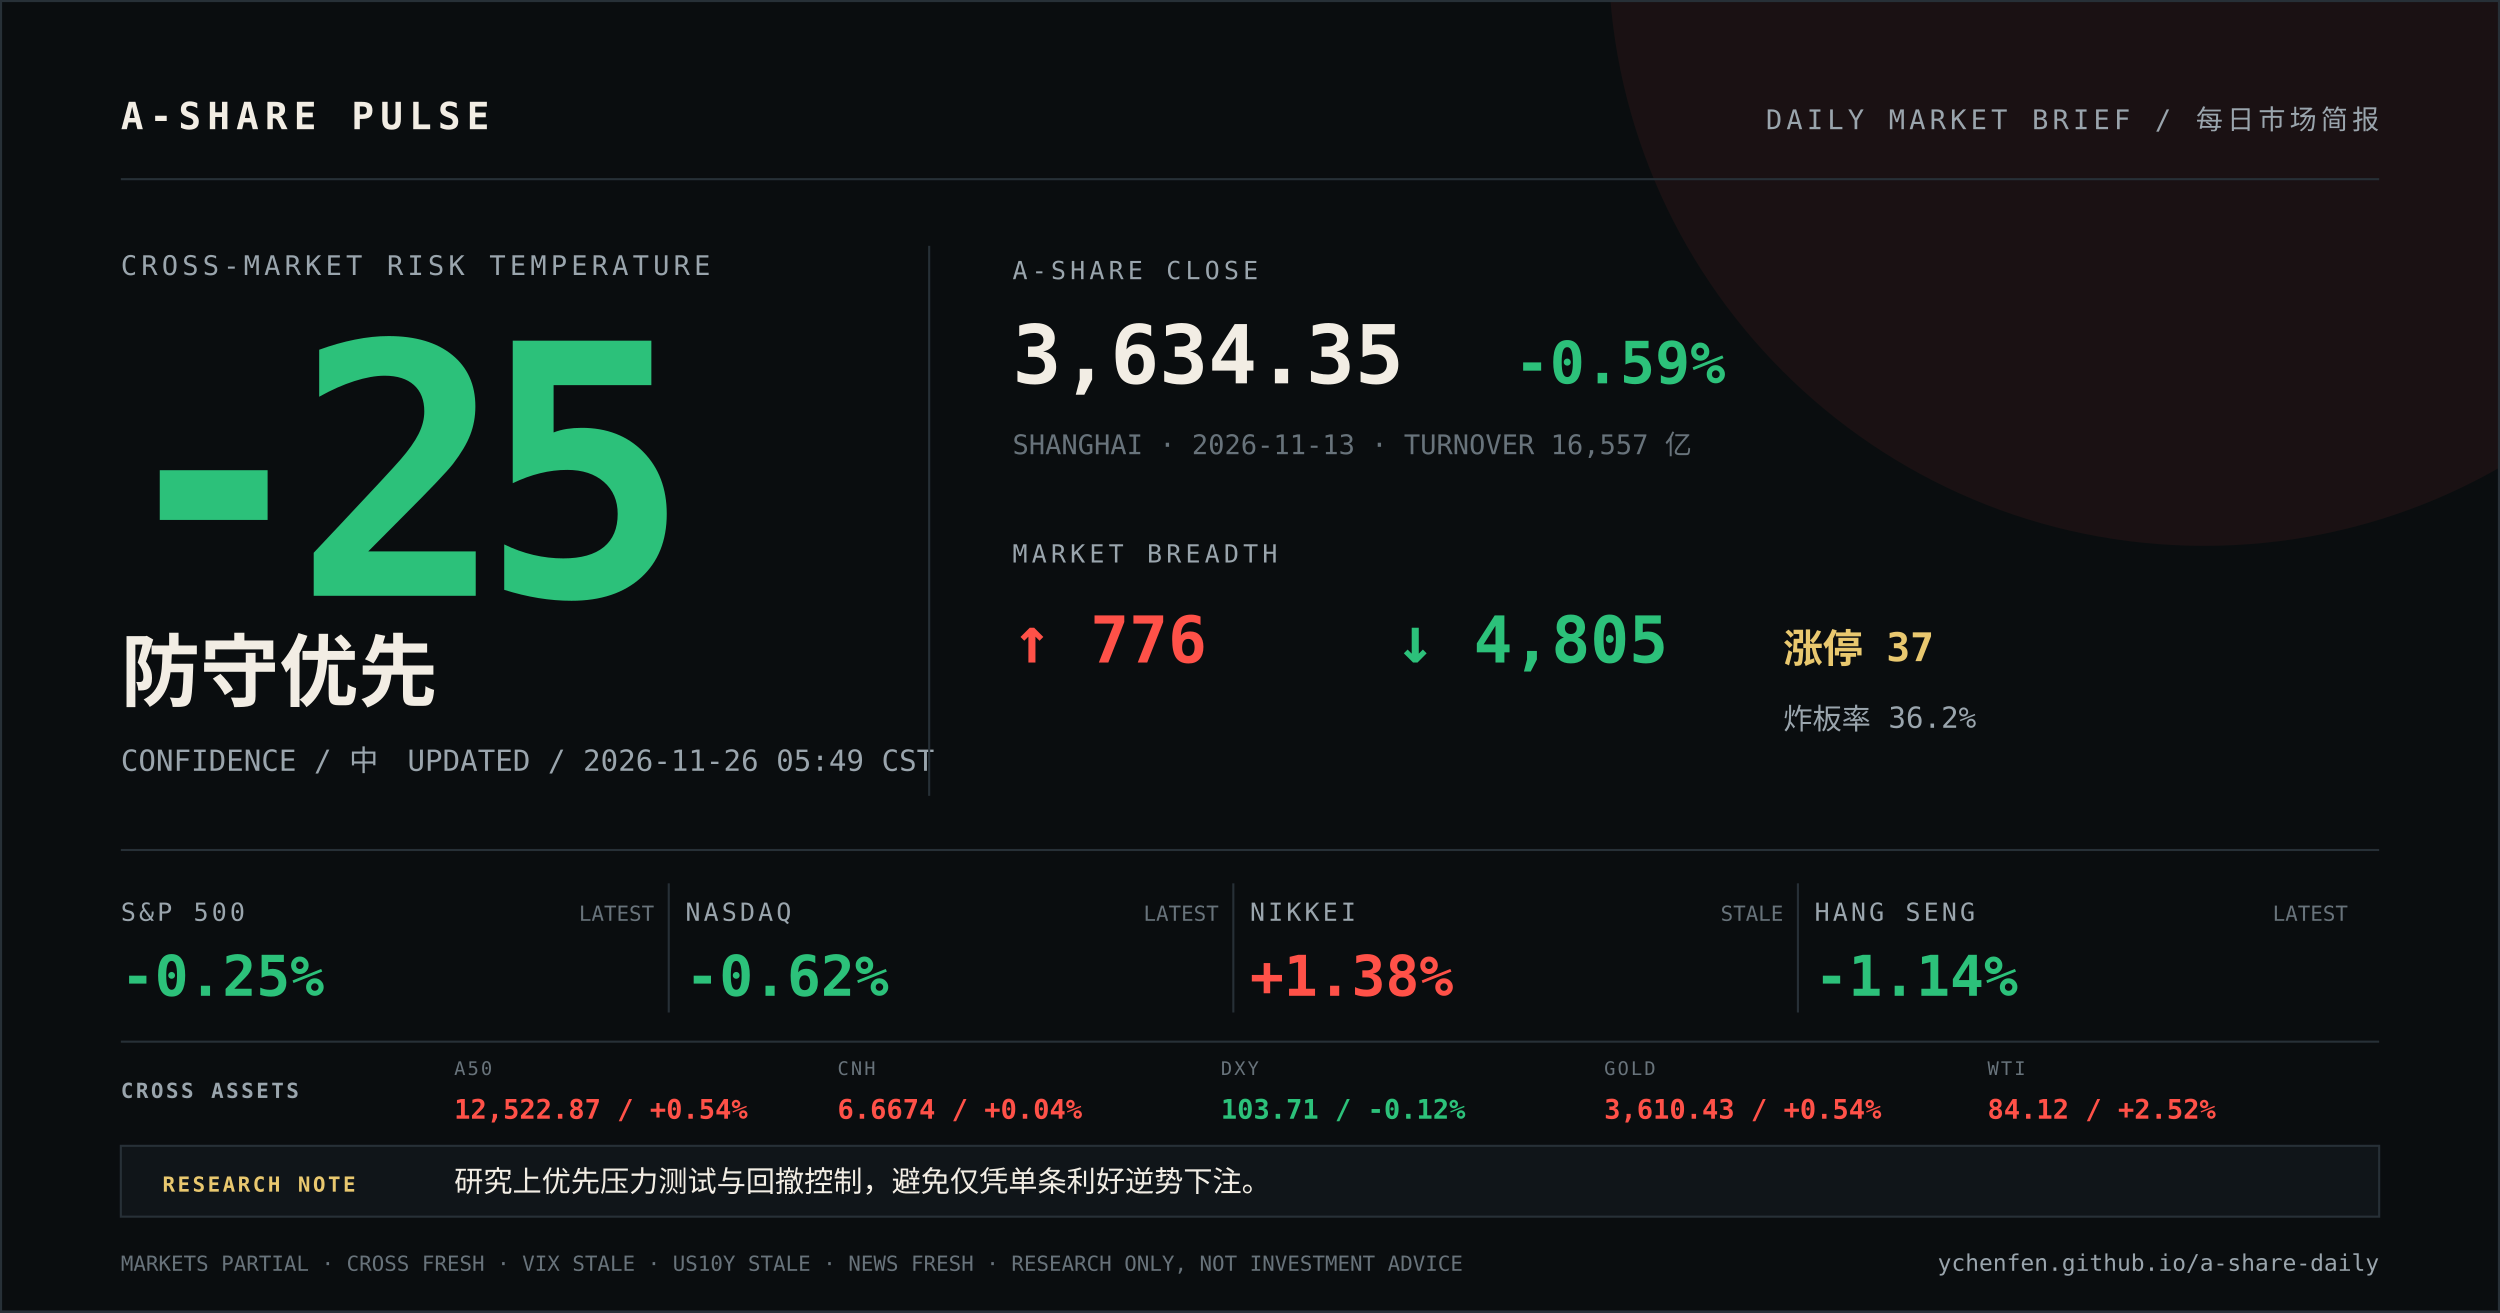
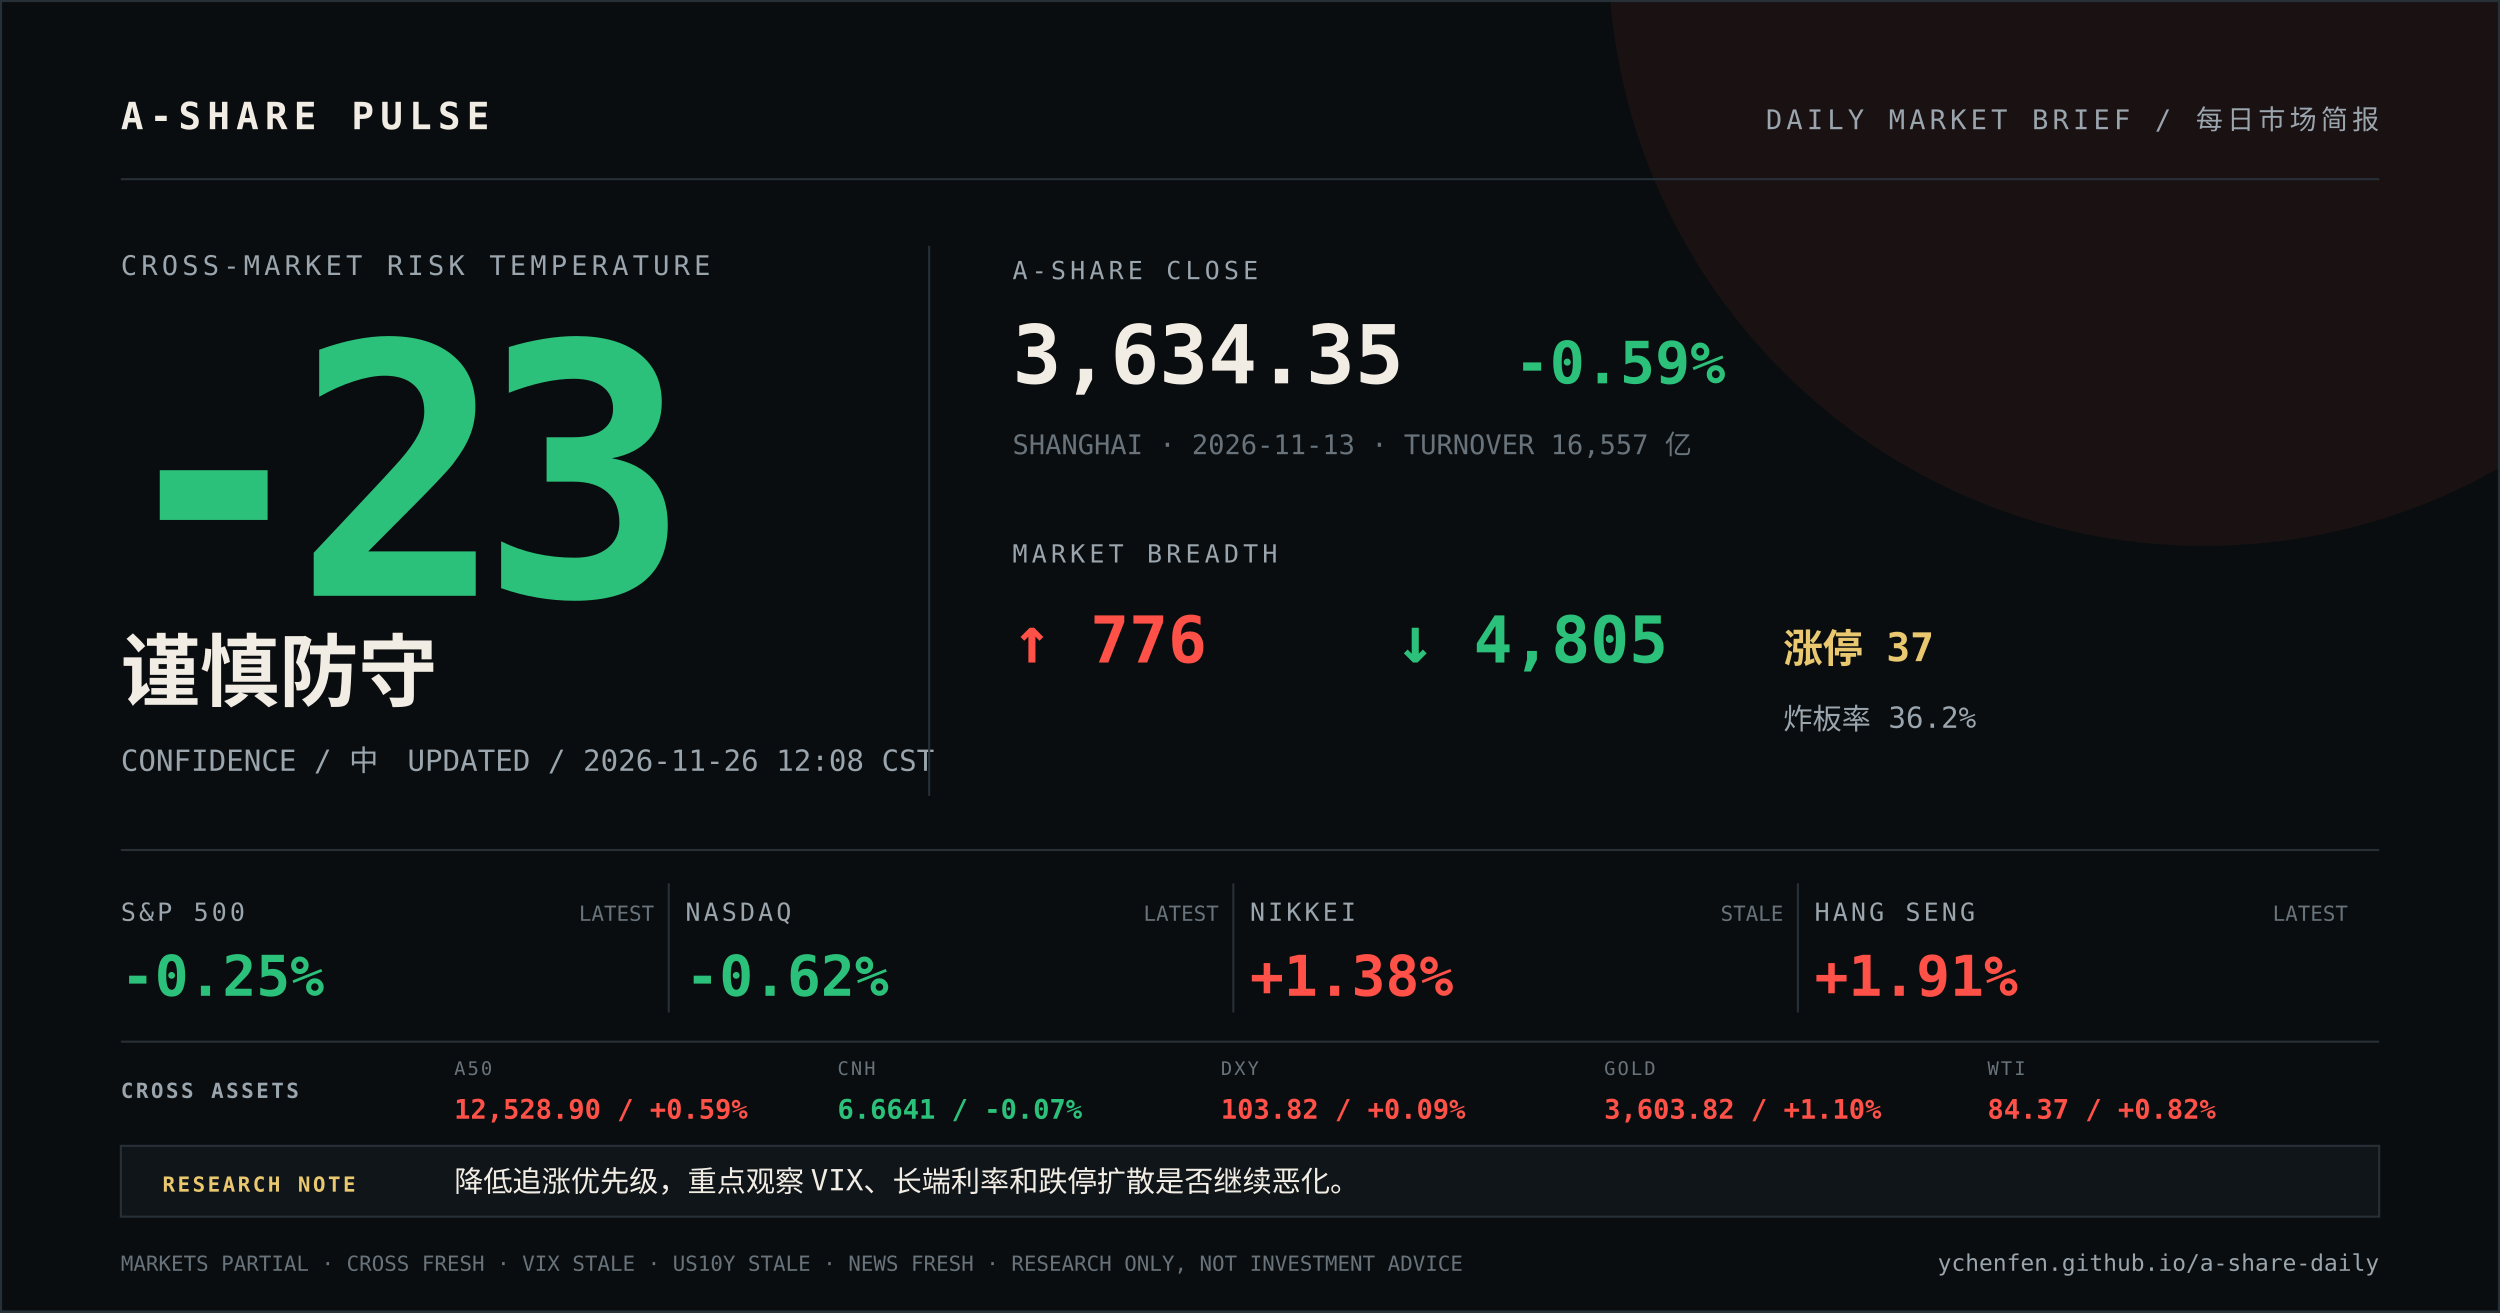
<svg xmlns="http://www.w3.org/2000/svg" width="1200" height="630" viewBox="0 0 1200 630">
  <rect width="1200" height="630" fill="#0a0d0f" />
  <circle cx="1058" cy="-24" r="286" fill="#ff5148" opacity="0.07" />
  <path d="M0 0H1200V630H0Z" fill="none" stroke="#273037" stroke-width="2" />
  <g font-family="DIN Alternate, SFMono-Regular, Menlo, monospace">
    <text x="58" y="62" fill="#f2ede4" font-size="18" font-weight="700" letter-spacing="3">A-SHARE PULSE</text>
    <text x="1142" y="62" fill="#9aa5ad" font-size="13" text-anchor="end" letter-spacing="2">DAILY MARKET BRIEF / 每日市场简报</text>
    <line x1="58" y1="86" x2="1142" y2="86" stroke="#273037" />
    <text x="58" y="132" fill="#9aa5ad" font-size="13" letter-spacing="2">CROSS-MARKET RISK TEMPERATURE</text>
-     <text x="52" y="286" fill="#2cc17a" font-size="168" font-weight="800" letter-spacing="-12">-25</text>
-     <text x="58" y="336" fill="#f2ede4" font-size="38" font-weight="700">防守优先</text>
-     <text x="58" y="370" fill="#9aa5ad" font-size="14">CONFIDENCE / 中　UPDATED / 2026-11-26 05:49 CST</text>
+     <text x="52" y="286" fill="#2cc17a" font-size="168" font-weight="800" letter-spacing="-12">-23</text>
+     <text x="58" y="336" fill="#f2ede4" font-size="38" font-weight="700">谨慎防守</text>
+     <text x="58" y="370" fill="#9aa5ad" font-size="14">CONFIDENCE / 中　UPDATED / 2026-11-26 12:08 CST</text>
    <line x1="446" y1="118" x2="446" y2="382" stroke="#273037" />
    <text x="486" y="134" fill="#9aa5ad" font-size="12" letter-spacing="2">A-SHARE CLOSE</text>
    <text x="486" y="184" fill="#f2ede4" font-size="39" font-weight="700">3,634.35</text>
    <text x="727" y="184" fill="#2cc17a" font-size="28" font-weight="700">-0.59%</text>
    <text x="486" y="218" fill="#68737b" font-size="13">SHANGHAI · 2026-11-13 · TURNOVER 16,557 亿</text>
    <text x="486" y="270" fill="#9aa5ad" font-size="12" letter-spacing="2">MARKET BREADTH</text>
    <text x="486" y="318" fill="#ff5148" font-size="31" font-weight="700">↑ 776</text>
    <text x="670" y="318" fill="#2cc17a" font-size="31" font-weight="700">↓ 4,805</text>
    <text x="856" y="318" fill="#e9c86f" font-size="19" font-weight="700">涨停 37</text>
    <text x="856" y="350" fill="#9aa5ad" font-size="14">炸板率 36.2%</text>
    <line x1="58" y1="408" x2="1142" y2="408" stroke="#273037" />
    <text x="58" y="442" fill="#9aa5ad" font-size="12" letter-spacing="1.5">S&amp;P 500</text>
    <text x="58" y="478" fill="#2cc17a" font-size="27" font-weight="700">-0.25%</text>
    <text x="314" y="442" fill="#68737b" font-size="10" text-anchor="end">LATEST</text>
    <line x1="321" y1="424" x2="321" y2="486" stroke="#273037" />
    <text x="329" y="442" fill="#9aa5ad" font-size="12" letter-spacing="1.5">NASDAQ</text>
    <text x="329" y="478" fill="#2cc17a" font-size="27" font-weight="700">-0.62%</text>
    <text x="585" y="442" fill="#68737b" font-size="10" text-anchor="end">LATEST</text>
    <line x1="592" y1="424" x2="592" y2="486" stroke="#273037" />
    <text x="600" y="442" fill="#9aa5ad" font-size="12" letter-spacing="1.5">NIKKEI</text>
    <text x="600" y="478" fill="#ff5148" font-size="27" font-weight="700">+1.38%</text>
    <text x="856" y="442" fill="#68737b" font-size="10" text-anchor="end">STALE</text>
    <line x1="863" y1="424" x2="863" y2="486" stroke="#273037" />
    <text x="871" y="442" fill="#9aa5ad" font-size="12" letter-spacing="1.5">HANG SENG</text>
-     <text x="871" y="478" fill="#2cc17a" font-size="27" font-weight="700">-1.14%</text>
+     <text x="871" y="478" fill="#ff5148" font-size="27" font-weight="700">+1.91%</text>
    <text x="1127" y="442" fill="#68737b" font-size="10" text-anchor="end">LATEST</text>
    <line x1="58" y1="500" x2="1142" y2="500" stroke="#273037" />
    <text x="58" y="527" fill="#9aa5ad" font-size="10" font-weight="700" letter-spacing="1.2">CROSS ASSETS</text>
    <text x="218" y="516" fill="#68737b" font-size="9" letter-spacing="1">A50</text>
-     <text x="218" y="537" fill="#ff5148" font-size="13" font-weight="700">12,522.87 / +0.54%</text>
+     <text x="218" y="537" fill="#ff5148" font-size="13" font-weight="700">12,528.90 / +0.59%</text>
    <text x="402" y="516" fill="#68737b" font-size="9" letter-spacing="1">CNH</text>
-     <text x="402" y="537" fill="#ff5148" font-size="13" font-weight="700">6.6674 / +0.04%</text>
+     <text x="402" y="537" fill="#2cc17a" font-size="13" font-weight="700">6.6641 / -0.07%</text>
    <text x="586" y="516" fill="#68737b" font-size="9" letter-spacing="1">DXY</text>
-     <text x="586" y="537" fill="#2cc17a" font-size="13" font-weight="700">103.71 / -0.12%</text>
+     <text x="586" y="537" fill="#ff5148" font-size="13" font-weight="700">103.82 / +0.09%</text>
    <text x="770" y="516" fill="#68737b" font-size="9" letter-spacing="1">GOLD</text>
-     <text x="770" y="537" fill="#ff5148" font-size="13" font-weight="700">3,610.43 / +0.54%</text>
+     <text x="770" y="537" fill="#ff5148" font-size="13" font-weight="700">3,603.82 / +1.10%</text>
    <text x="954" y="516" fill="#68737b" font-size="9" letter-spacing="1">WTI</text>
-     <text x="954" y="537" fill="#ff5148" font-size="13" font-weight="700">84.12 / +2.52%</text>
+     <text x="954" y="537" fill="#ff5148" font-size="13" font-weight="700">84.37 / +0.82%</text>
    <rect x="58" y="550" width="1084" height="34" fill="#101519" stroke="#273037" />
    <text x="78" y="572" fill="#e9c86f" font-size="10" font-weight="700" letter-spacing="1.2">RESEARCH NOTE</text>
-     <text x="218" y="572" fill="#f2ede4" font-size="14">研究上优先压力测试与回撤控制，避免仅凭单条利好逆势下注。</text>
+     <text x="218" y="572" fill="#f2ede4" font-size="14">降低追涨优先级，重点观察 VIX、长端利率和跌停扩散是否继续恶化。</text>
    <text x="58" y="610" fill="#68737b" font-size="10">MARKETS PARTIAL · CROSS FRESH · VIX STALE · US10Y STALE · NEWS FRESH · RESEARCH ONLY, NOT INVESTMENT ADVICE</text>
    <text x="1142" y="610" fill="#9aa5ad" font-size="11" text-anchor="end">ychenfen.github.io/a-share-daily</text>
  </g>
</svg>
